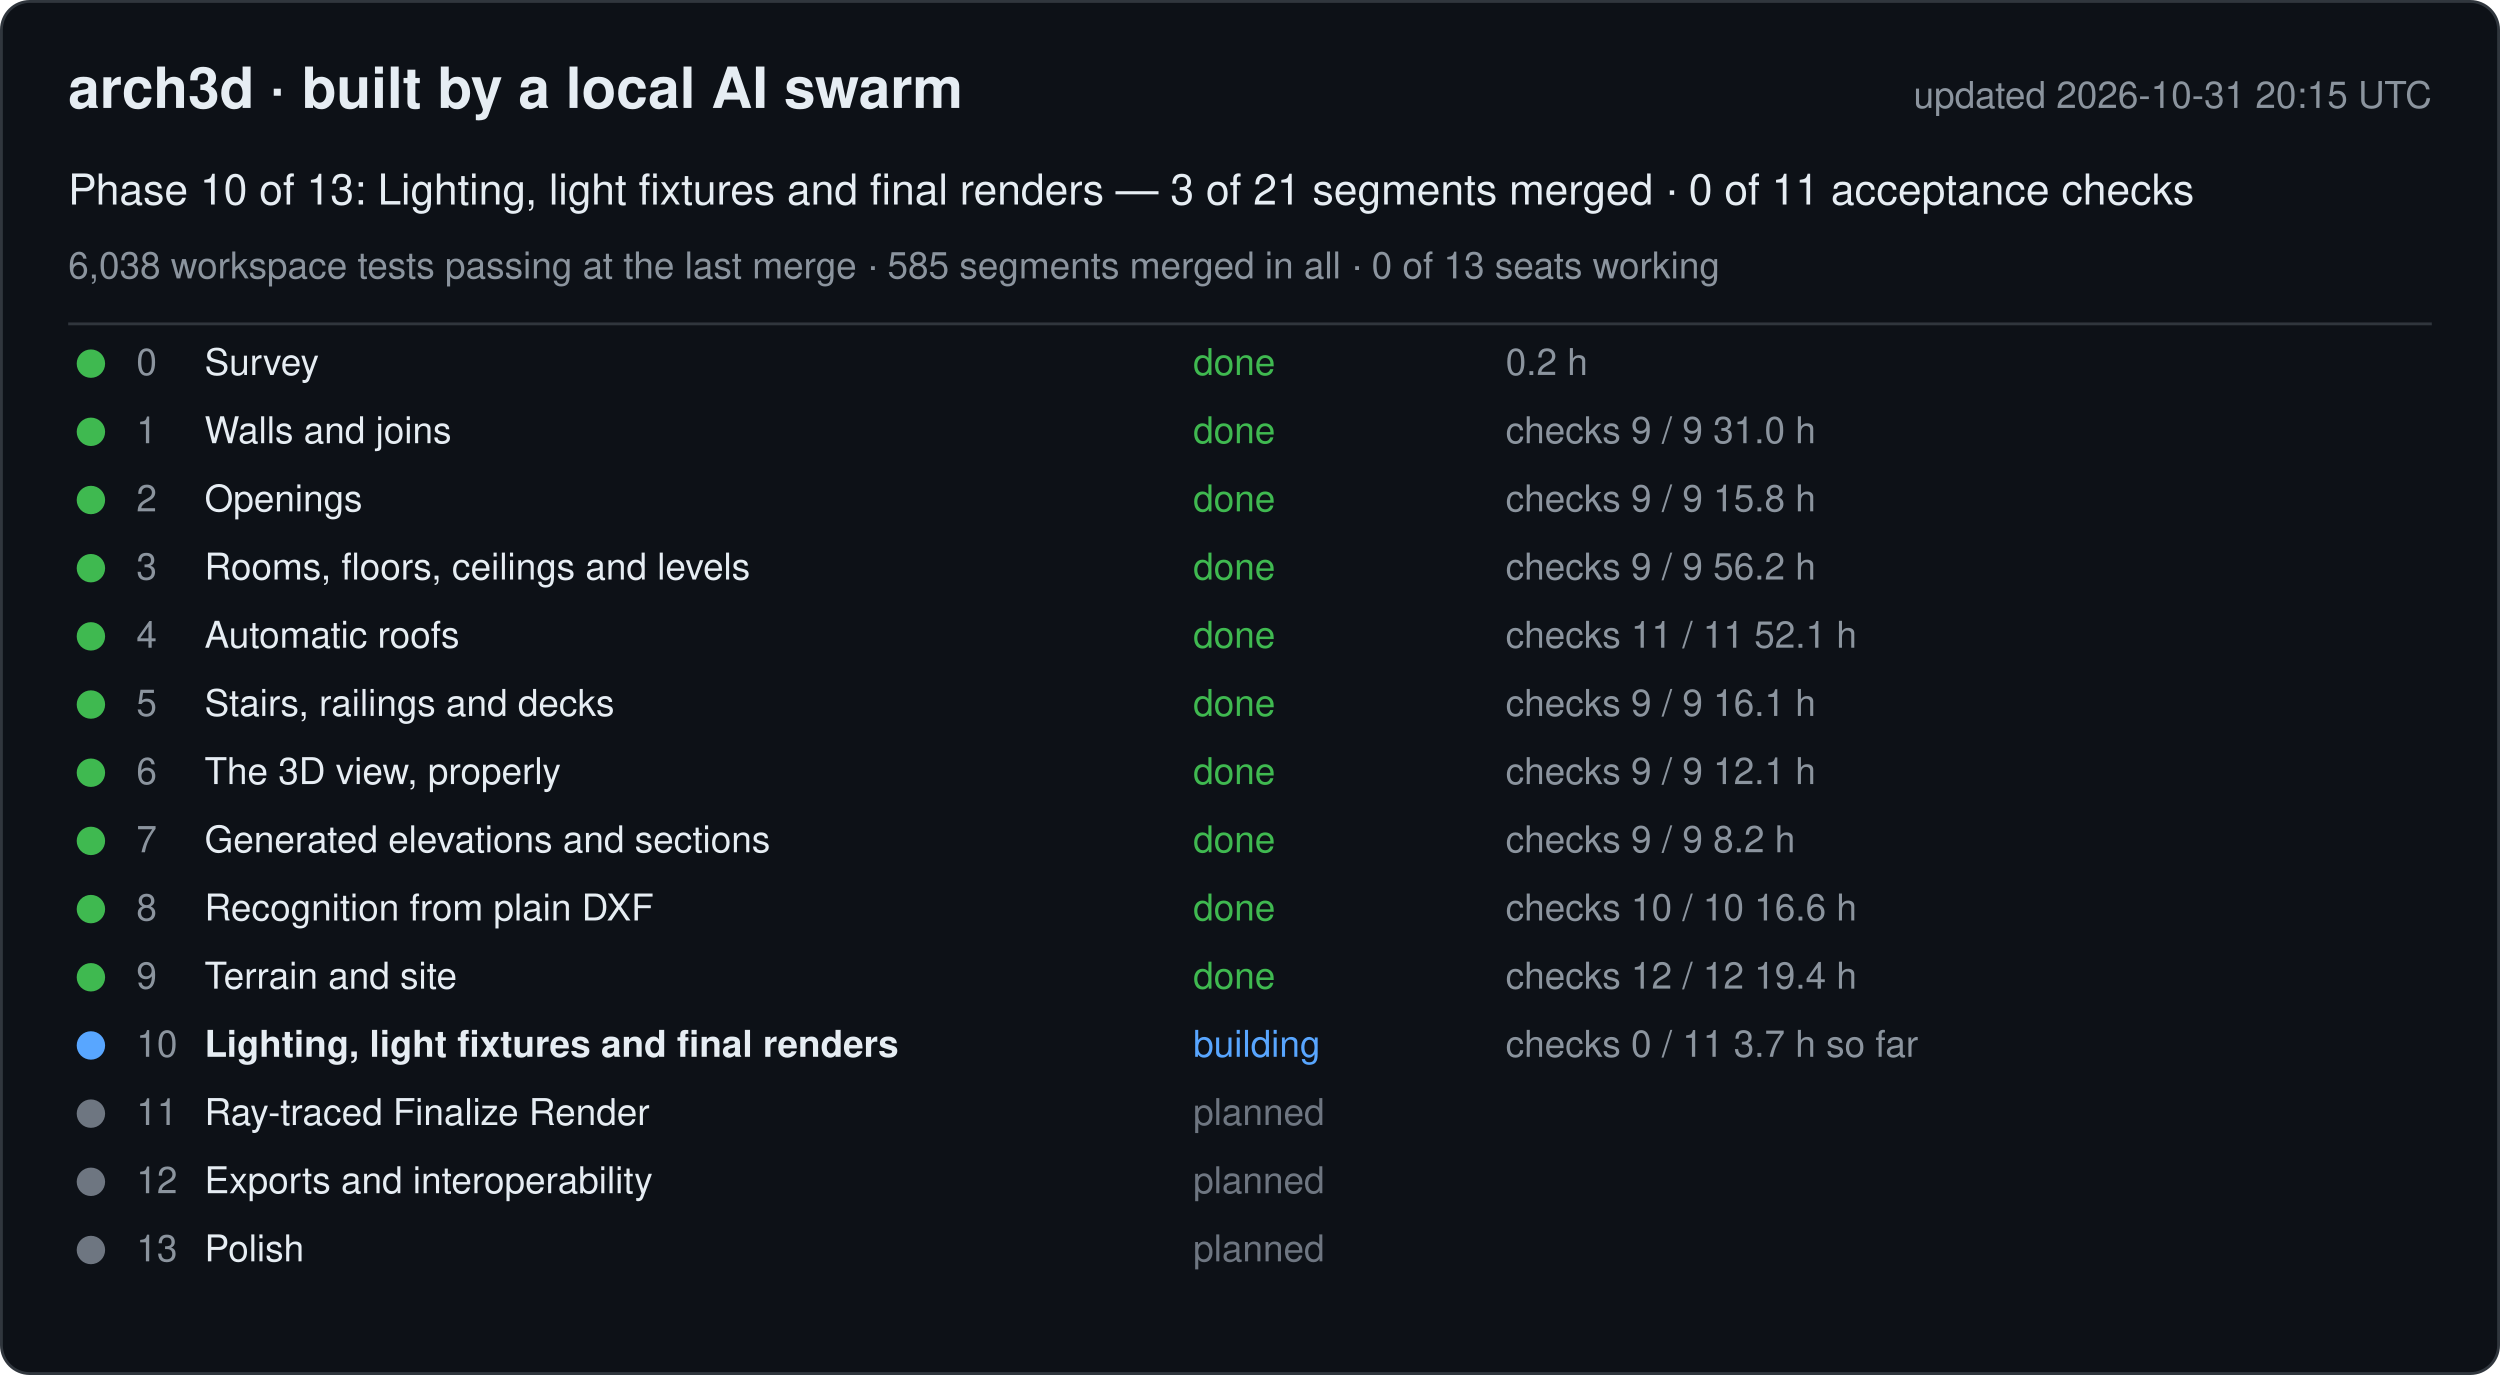
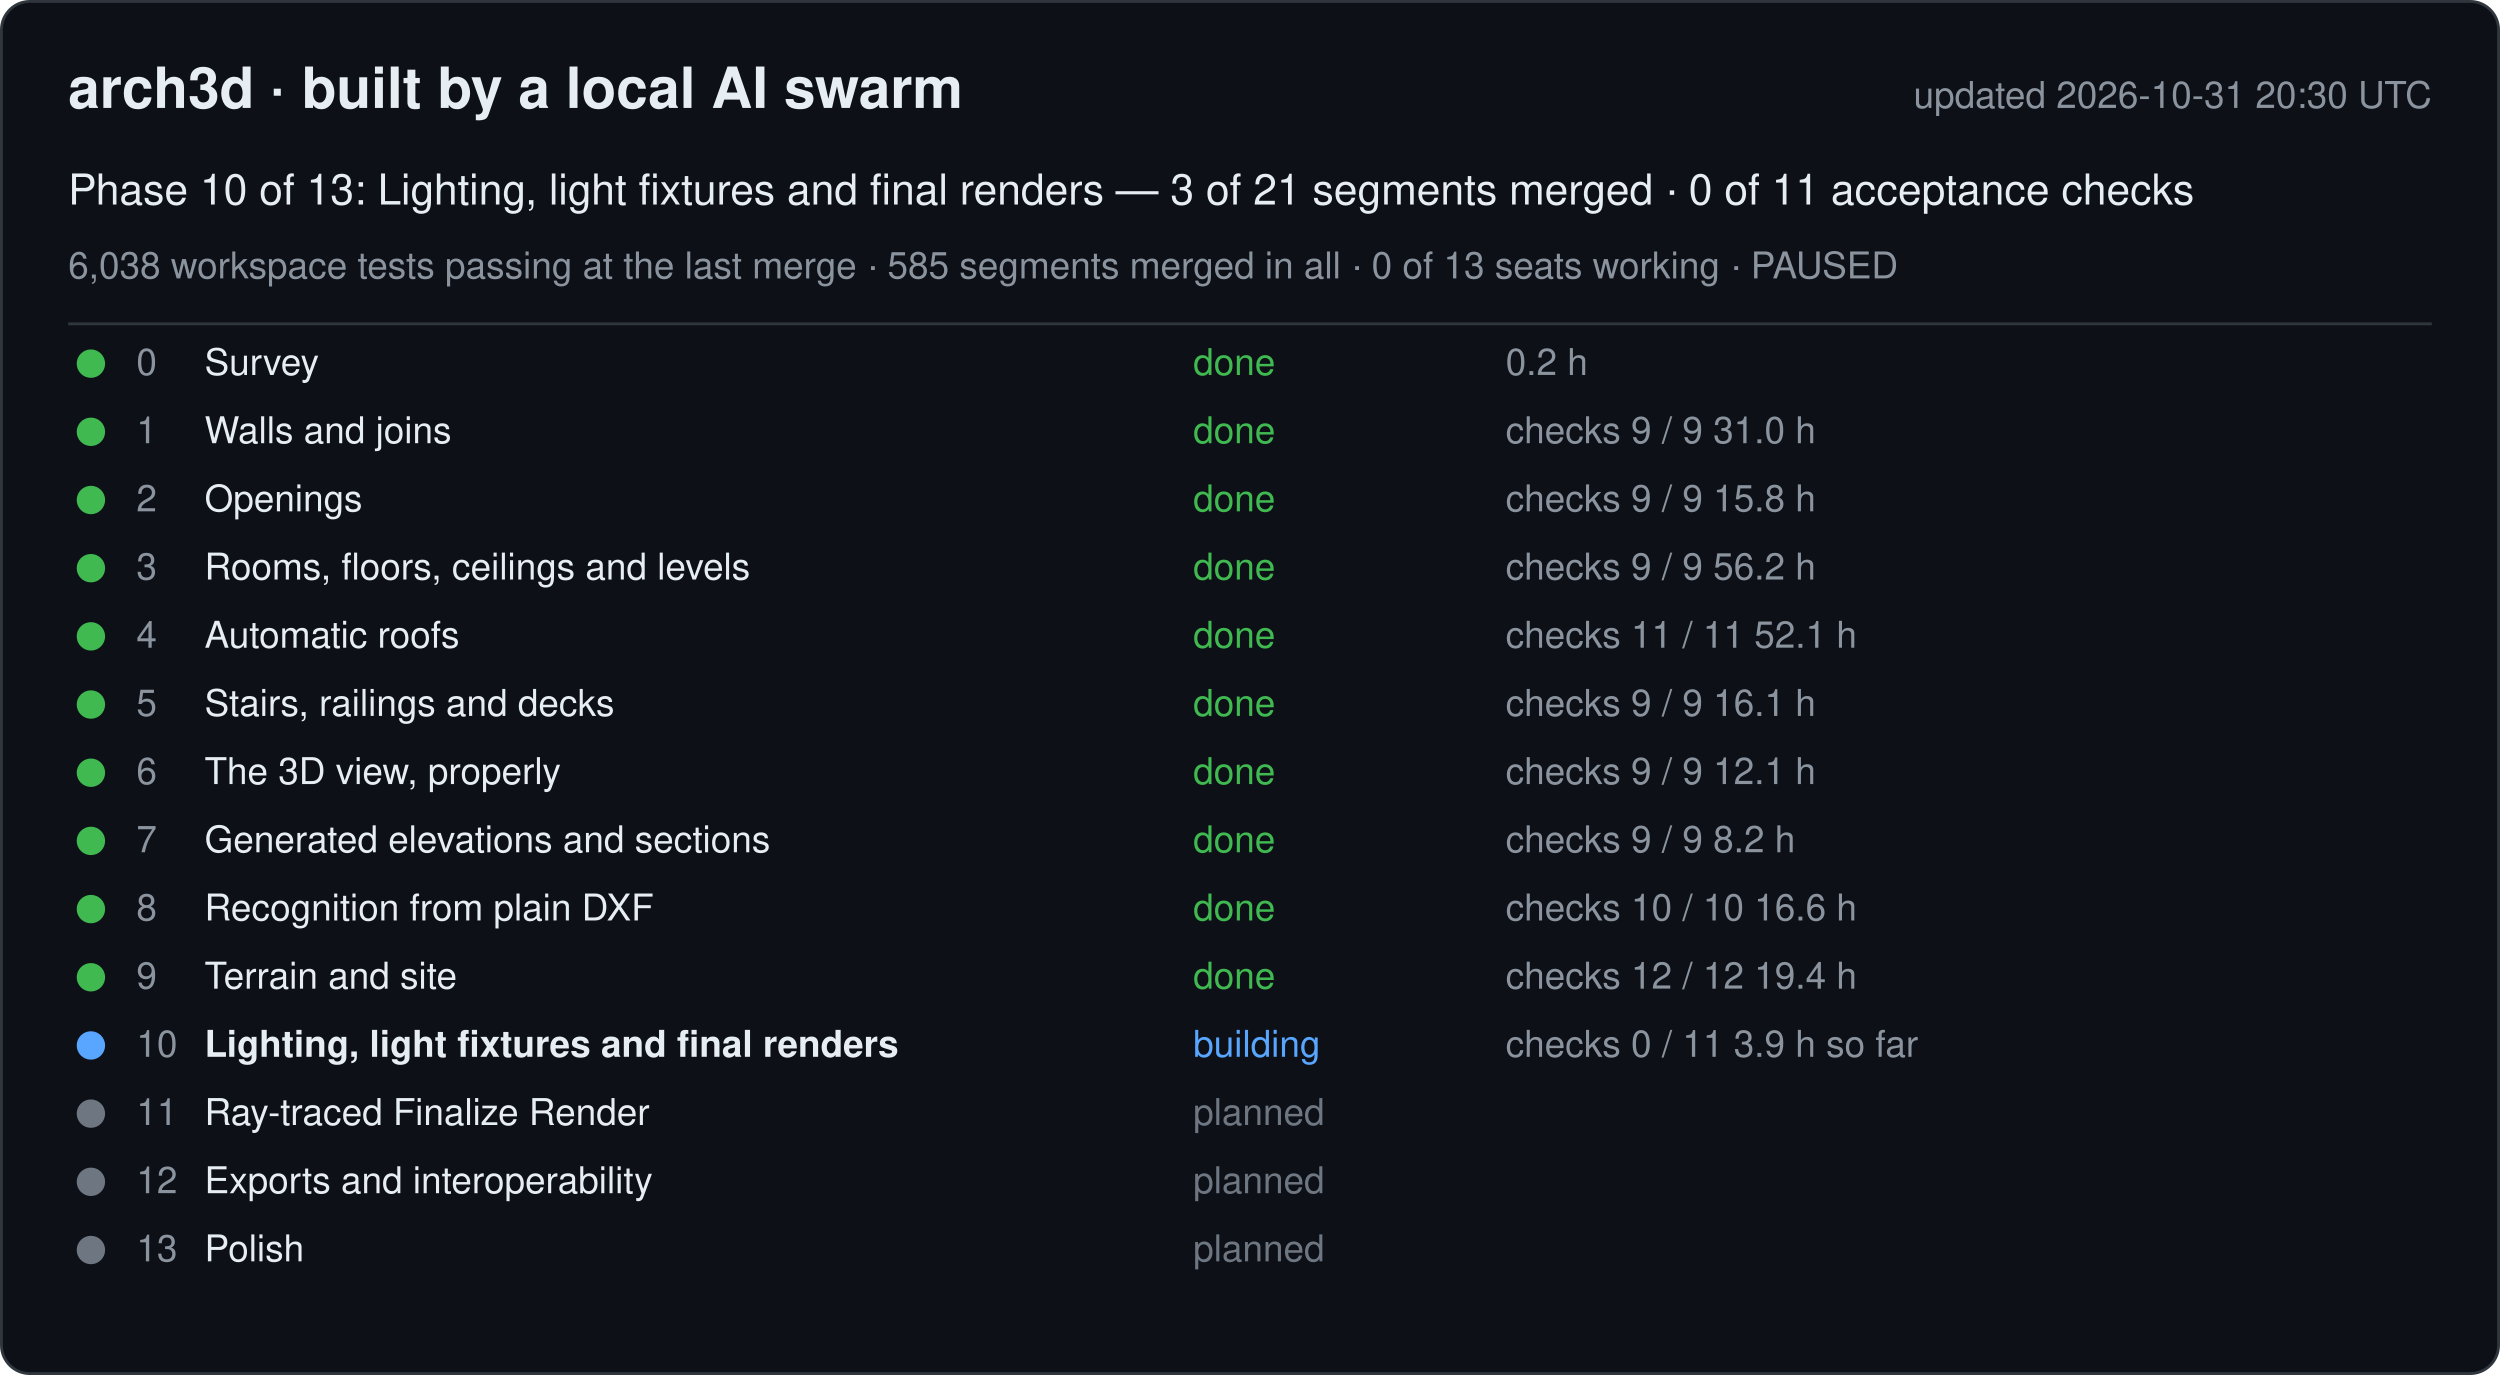
<svg xmlns="http://www.w3.org/2000/svg" width="880" height="484" viewBox="0 0 880 484" font-family="-apple-system, Segoe UI, Helvetica, Arial, sans-serif">
  <rect x="0.5" y="0.5" width="879" height="483" rx="10" fill="#0d1117" stroke="#30363d" />
  <text x="24" y="38" font-size="20" font-weight="600" fill="#e6edf3">arch3d · built by a local AI swarm</text>
-   <text x="856" y="38" font-size="13" fill="#8b949e" text-anchor="end">updated 2026-10-31 20:15 UTC</text>
+   <text x="856" y="38" font-size="13" fill="#8b949e" text-anchor="end">updated 2026-10-31 20:30 UTC</text>
  <text x="24" y="72" font-size="15" fill="#e6edf3">Phase 10 of 13: Lighting, light fixtures and final renders — 3 of 21 segments merged · 0 of 11 acceptance checks</text>
-   <text x="24" y="98" font-size="13" fill="#8b949e">6,038 workspace tests passing at the last merge · 585 segments merged in all · 0 of 13 seats working</text>
+   <text x="24" y="98" font-size="13" fill="#8b949e">6,038 workspace tests passing at the last merge · 585 segments merged in all · 0 of 13 seats working · PAUSED</text>
  <line x1="24" y1="114" x2="856" y2="114" stroke="#30363d" />
  <g data-phase="0">
    <circle cx="32" cy="128" r="5" fill="#3fb950" />
    <text x="48" y="132" font-size="13" fill="#8b949e">0</text>
    <text x="72" y="132" font-size="13" fill="#e6edf3">Survey</text>
    <text x="420" y="132" font-size="13" fill="#3fb950">done</text>
    <text x="530" y="132" font-size="13" fill="#8b949e">0.2 h</text>
  </g>
  <g data-phase="1">
    <circle cx="32" cy="152" r="5" fill="#3fb950" />
    <text x="48" y="156" font-size="13" fill="#8b949e">1</text>
    <text x="72" y="156" font-size="13" fill="#e6edf3">Walls and joins</text>
    <text x="420" y="156" font-size="13" fill="#3fb950">done</text>
    <text x="530" y="156" font-size="13" fill="#8b949e">checks 9 / 9   31.0 h</text>
  </g>
  <g data-phase="2">
    <circle cx="32" cy="176" r="5" fill="#3fb950" />
    <text x="48" y="180" font-size="13" fill="#8b949e">2</text>
    <text x="72" y="180" font-size="13" fill="#e6edf3">Openings</text>
    <text x="420" y="180" font-size="13" fill="#3fb950">done</text>
    <text x="530" y="180" font-size="13" fill="#8b949e">checks 9 / 9   15.8 h</text>
  </g>
  <g data-phase="3">
    <circle cx="32" cy="200" r="5" fill="#3fb950" />
    <text x="48" y="204" font-size="13" fill="#8b949e">3</text>
    <text x="72" y="204" font-size="13" fill="#e6edf3">Rooms, floors, ceilings and levels</text>
    <text x="420" y="204" font-size="13" fill="#3fb950">done</text>
    <text x="530" y="204" font-size="13" fill="#8b949e">checks 9 / 9   56.2 h</text>
  </g>
  <g data-phase="4">
    <circle cx="32" cy="224" r="5" fill="#3fb950" />
    <text x="48" y="228" font-size="13" fill="#8b949e">4</text>
    <text x="72" y="228" font-size="13" fill="#e6edf3">Automatic roofs</text>
    <text x="420" y="228" font-size="13" fill="#3fb950">done</text>
    <text x="530" y="228" font-size="13" fill="#8b949e">checks 11 / 11   52.1 h</text>
  </g>
  <g data-phase="5">
    <circle cx="32" cy="248" r="5" fill="#3fb950" />
    <text x="48" y="252" font-size="13" fill="#8b949e">5</text>
    <text x="72" y="252" font-size="13" fill="#e6edf3">Stairs, railings and decks</text>
    <text x="420" y="252" font-size="13" fill="#3fb950">done</text>
    <text x="530" y="252" font-size="13" fill="#8b949e">checks 9 / 9   16.1 h</text>
  </g>
  <g data-phase="6">
    <circle cx="32" cy="272" r="5" fill="#3fb950" />
    <text x="48" y="276" font-size="13" fill="#8b949e">6</text>
    <text x="72" y="276" font-size="13" fill="#e6edf3">The 3D view, properly</text>
    <text x="420" y="276" font-size="13" fill="#3fb950">done</text>
    <text x="530" y="276" font-size="13" fill="#8b949e">checks 9 / 9   12.1 h</text>
  </g>
  <g data-phase="7">
    <circle cx="32" cy="296" r="5" fill="#3fb950" />
    <text x="48" y="300" font-size="13" fill="#8b949e">7</text>
    <text x="72" y="300" font-size="13" fill="#e6edf3">Generated elevations and sections</text>
    <text x="420" y="300" font-size="13" fill="#3fb950">done</text>
    <text x="530" y="300" font-size="13" fill="#8b949e">checks 9 / 9   8.2 h</text>
  </g>
  <g data-phase="8">
    <circle cx="32" cy="320" r="5" fill="#3fb950" />
    <text x="48" y="324" font-size="13" fill="#8b949e">8</text>
    <text x="72" y="324" font-size="13" fill="#e6edf3">Recognition from plain DXF</text>
    <text x="420" y="324" font-size="13" fill="#3fb950">done</text>
    <text x="530" y="324" font-size="13" fill="#8b949e">checks 10 / 10   16.6 h</text>
  </g>
  <g data-phase="9">
    <circle cx="32" cy="344" r="5" fill="#3fb950" />
    <text x="48" y="348" font-size="13" fill="#8b949e">9</text>
    <text x="72" y="348" font-size="13" fill="#e6edf3">Terrain and site</text>
    <text x="420" y="348" font-size="13" fill="#3fb950">done</text>
    <text x="530" y="348" font-size="13" fill="#8b949e">checks 12 / 12   19.4 h</text>
  </g>
  <g data-phase="10">
    <circle cx="32" cy="368" r="5" fill="#58a6ff" />
    <text x="48" y="372" font-size="13" fill="#8b949e">10</text>
    <text x="72" y="372" font-size="13" fill="#e6edf3" font-weight="600">Lighting, light fixtures and final renders</text>
    <text x="420" y="372" font-size="13" fill="#58a6ff">building</text>
-     <text x="530" y="372" font-size="13" fill="#8b949e">checks 0 / 11   3.7 h so far</text>
+     <text x="530" y="372" font-size="13" fill="#8b949e">checks 0 / 11   3.9 h so far</text>
  </g>
  <g data-phase="11">
    <circle cx="32" cy="392" r="5" fill="#6e7681" />
    <text x="48" y="396" font-size="13" fill="#8b949e">11</text>
    <text x="72" y="396" font-size="13" fill="#e6edf3">Ray-traced Finalize Render</text>
    <text x="420" y="396" font-size="13" fill="#6e7681">planned</text>
    <text x="530" y="396" font-size="13" fill="#8b949e" />
  </g>
  <g data-phase="12">
    <circle cx="32" cy="416" r="5" fill="#6e7681" />
    <text x="48" y="420" font-size="13" fill="#8b949e">12</text>
    <text x="72" y="420" font-size="13" fill="#e6edf3">Exports and interoperability</text>
    <text x="420" y="420" font-size="13" fill="#6e7681">planned</text>
    <text x="530" y="420" font-size="13" fill="#8b949e" />
  </g>
  <g data-phase="13">
    <circle cx="32" cy="440" r="5" fill="#6e7681" />
    <text x="48" y="444" font-size="13" fill="#8b949e">13</text>
    <text x="72" y="444" font-size="13" fill="#e6edf3">Polish</text>
    <text x="420" y="444" font-size="13" fill="#6e7681">planned</text>
    <text x="530" y="444" font-size="13" fill="#8b949e" />
  </g>
</svg>
